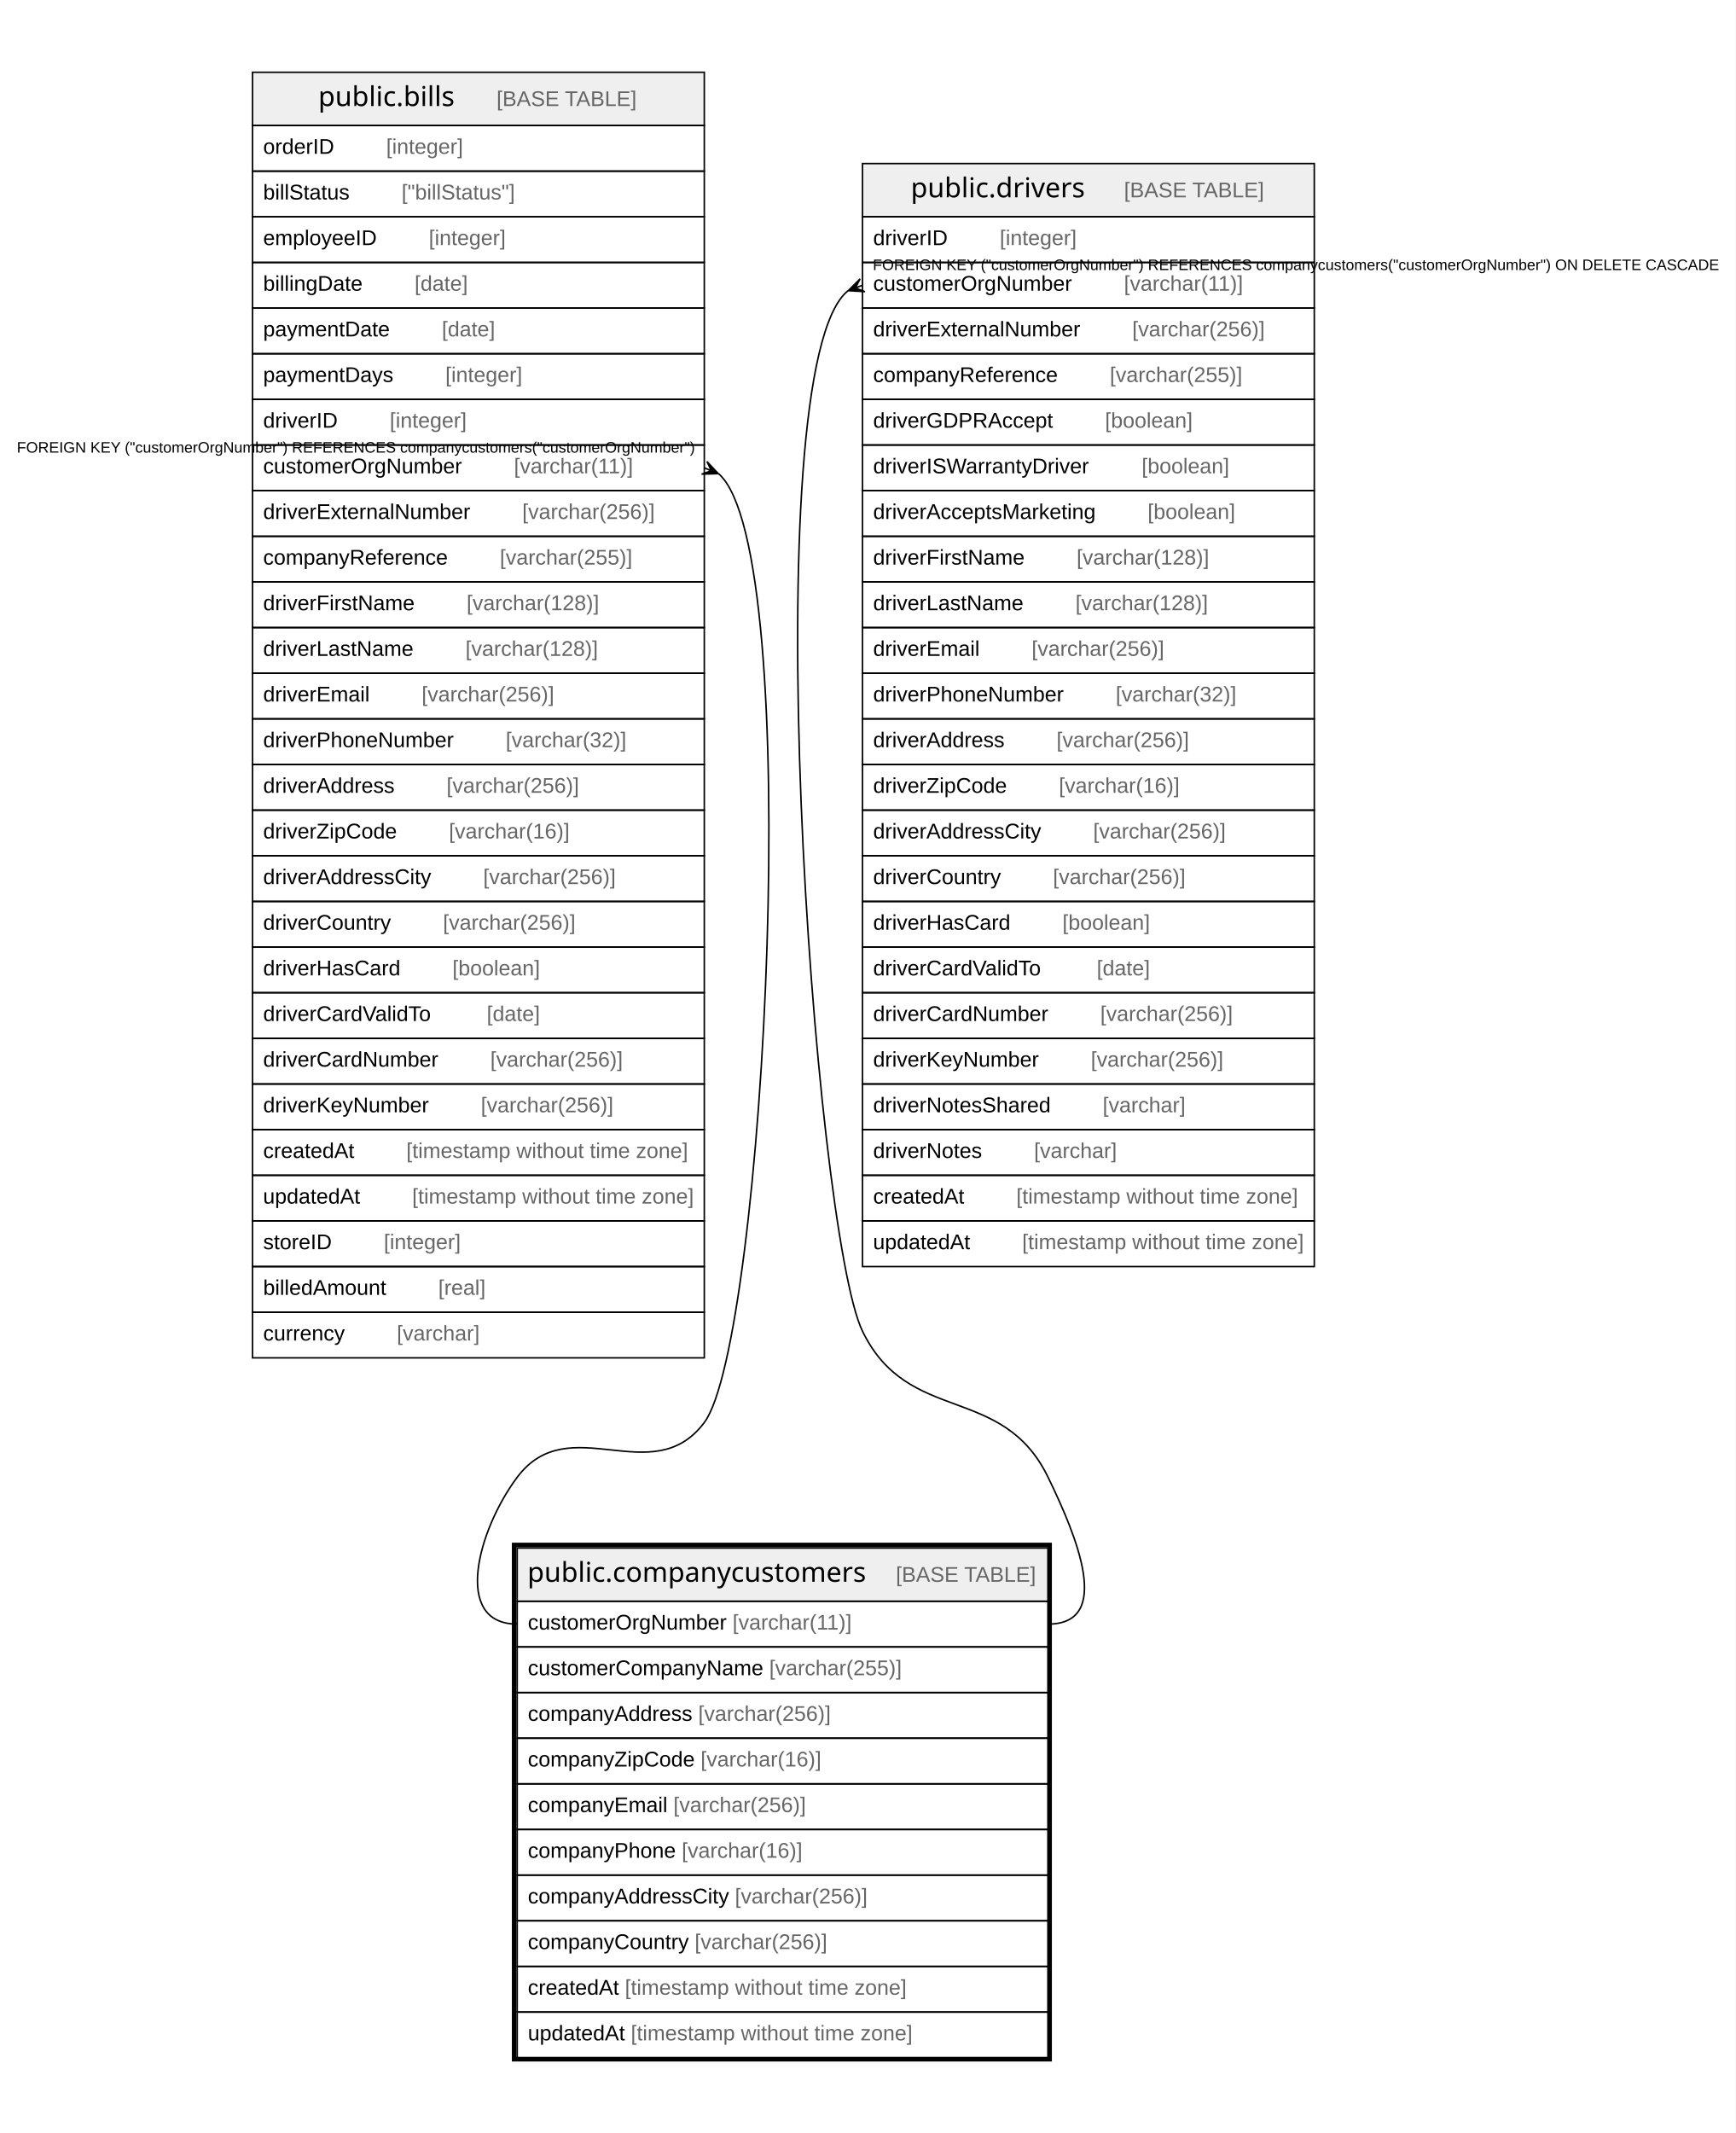
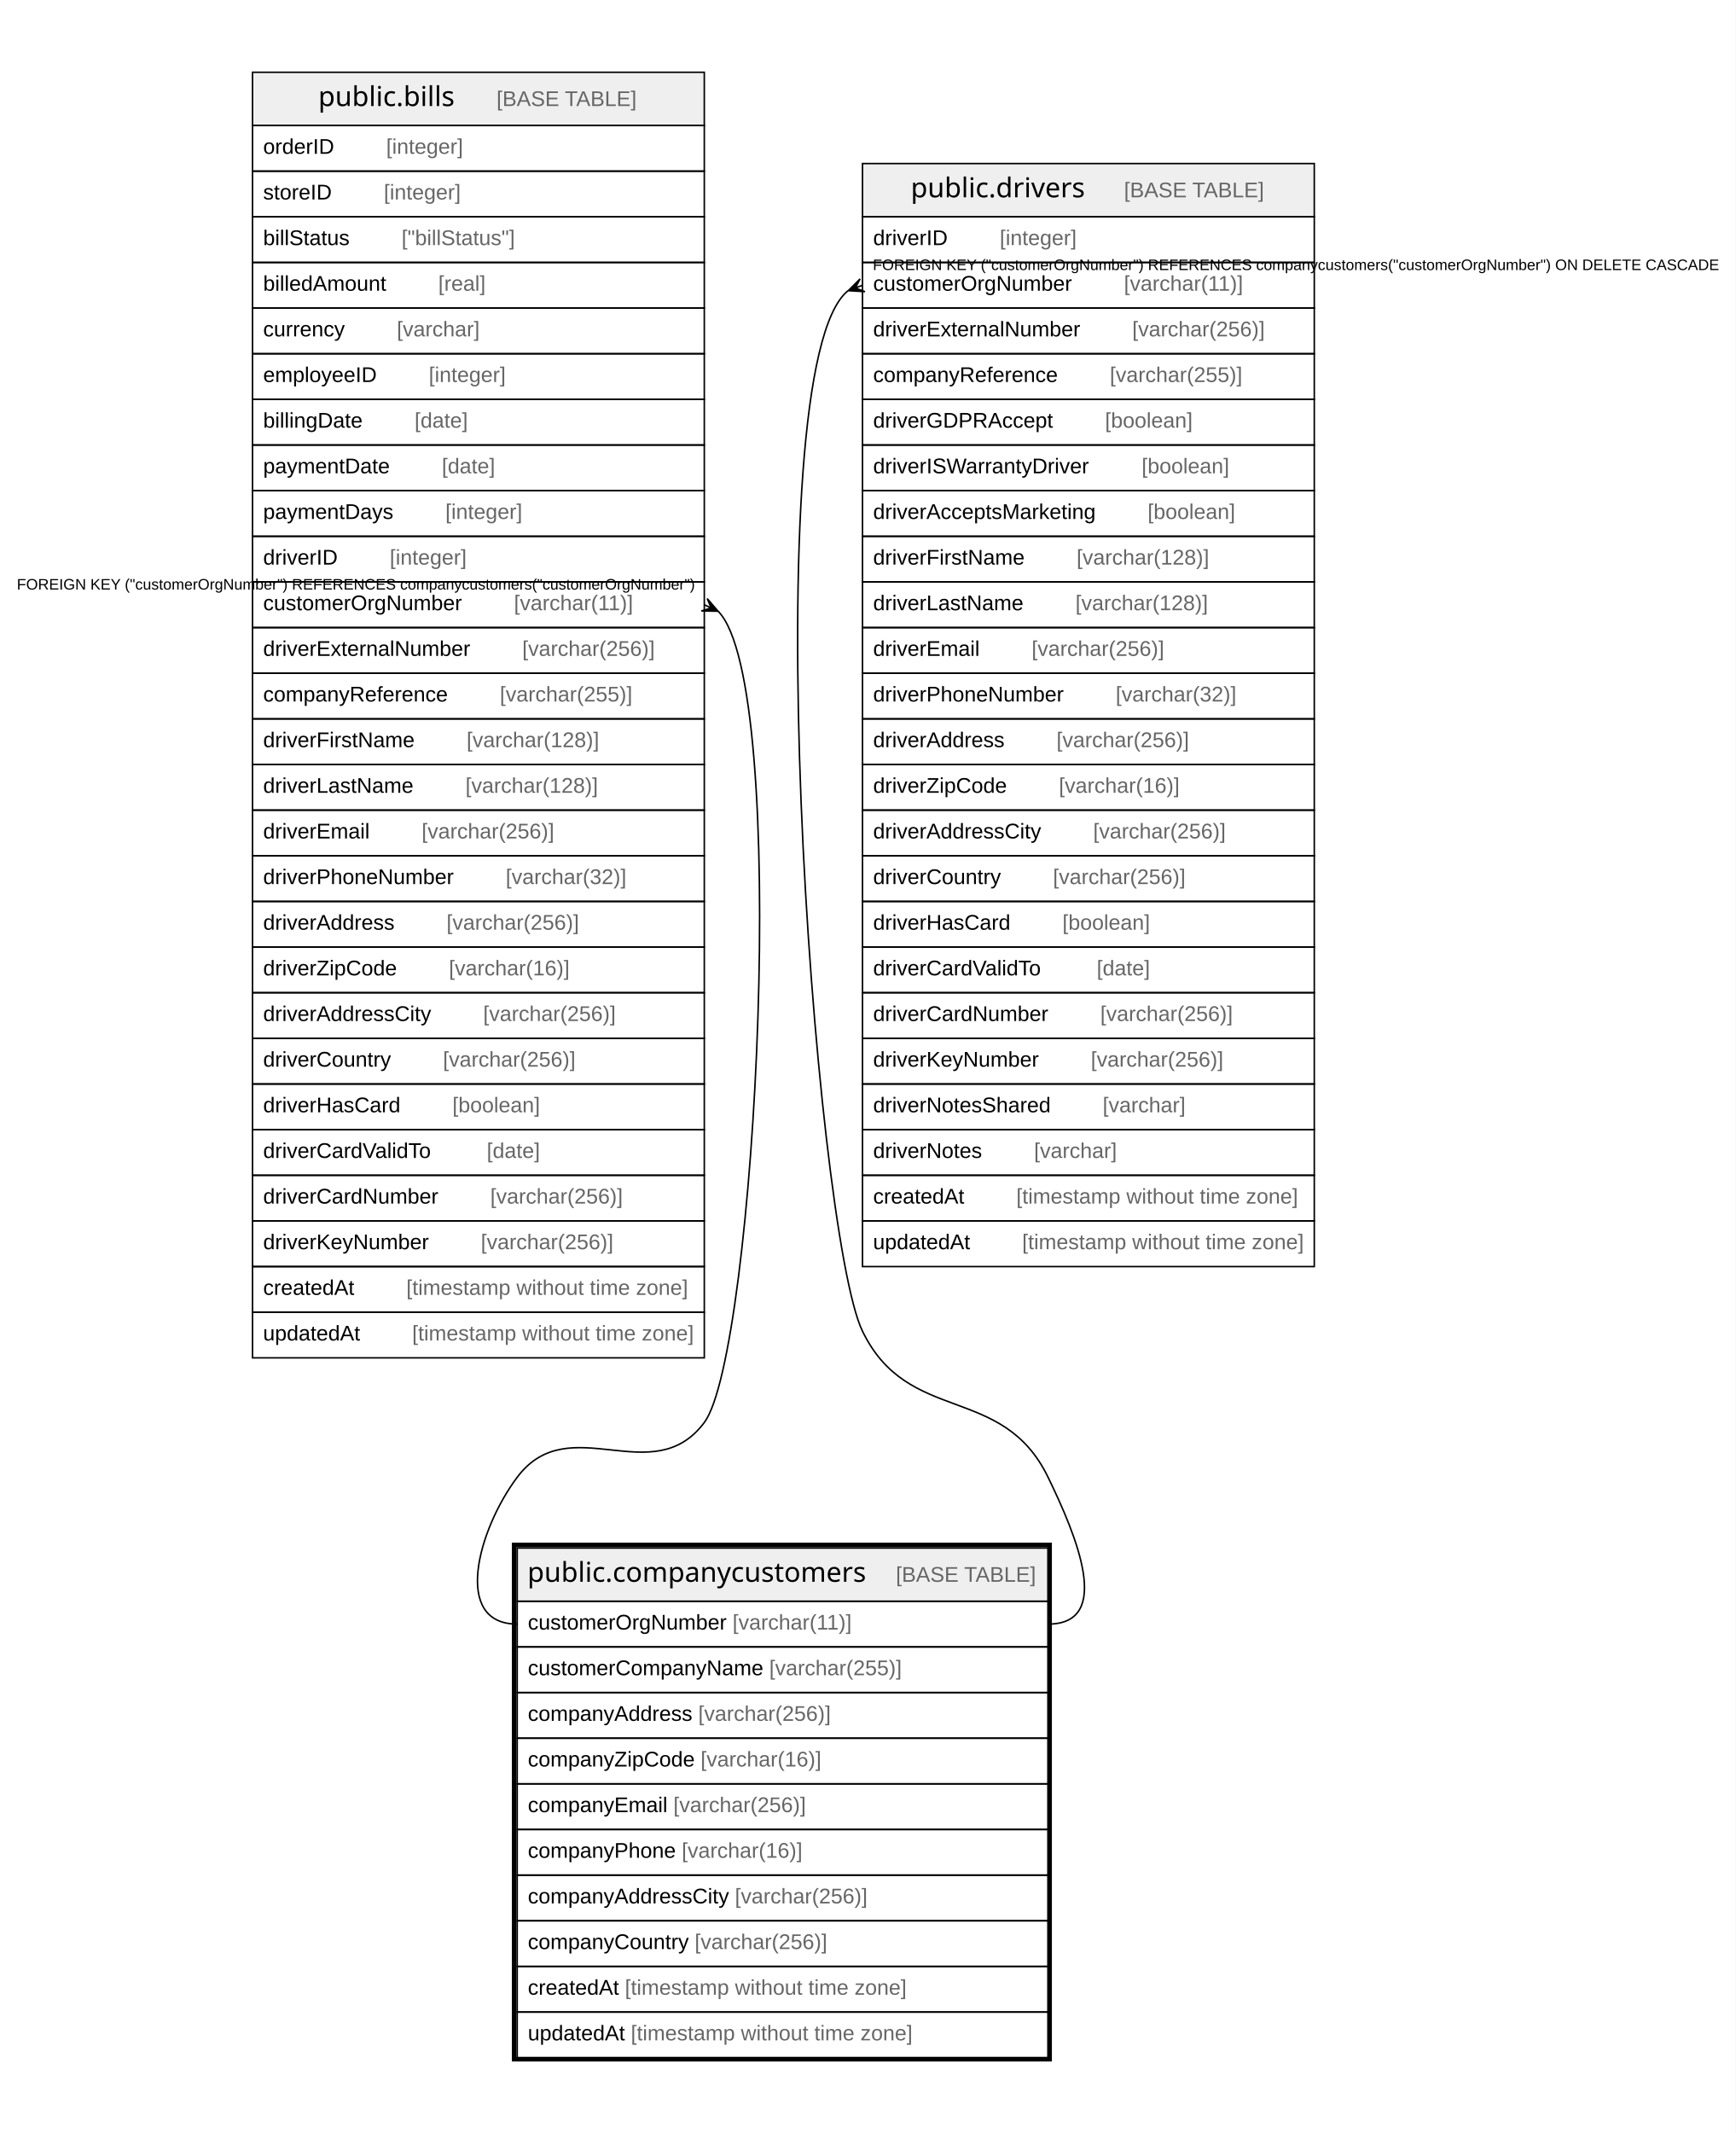
<svg xmlns="http://www.w3.org/2000/svg" width="1141pt" height="1402pt" viewBox="0.00 0.00 1141.00 1402.00">
  <g id="graph0" class="graph" transform="scale(1 1) rotate(0) translate(4 1398)">
    <polygon fill="#ffffff" stroke="transparent" points="-4,4 -4,-1398 1137,-1398 1137,4 -4,4" />
    <g id="node1" class="node">
      <polygon fill="#efefef" stroke="transparent" points="336,-345.5 336,-380.5 685,-380.5 685,-345.5 336,-345.5" />
      <polygon fill="none" stroke="#000000" points="336,-345.5 336,-380.5 685,-380.5 685,-345.5 336,-345.5" />
      <text text-anchor="start" x="342.7" y="-358.3" font-family="Arial Bold" font-size="18.00" fill="#000000">public.companycustomers</text>
      <text text-anchor="start" x="550.732" y="-358.3" font-family="Arial" font-size="14.00" fill="#000000">    </text>
      <text text-anchor="start" x="584.937" y="-358.3" font-family="Arial" font-size="14.00" fill="#666666">[BASE TABLE]</text>
      <polygon fill="none" stroke="#000000" points="336,-315.5 336,-345.5 685,-345.5 685,-315.5 336,-315.5" />
      <text text-anchor="start" x="343" y="-326.9" font-family="Arial" font-size="14.00" fill="#000000">customerOrgNumber </text>
      <text text-anchor="start" x="477.56" y="-326.9" font-family="Arial" font-size="14.00" fill="#666666">[varchar(11)]</text>
      <polygon fill="none" stroke="#000000" points="336,-285.5 336,-315.5 685,-315.5 685,-285.5 336,-285.5" />
      <text text-anchor="start" x="343" y="-296.9" font-family="Arial" font-size="14.00" fill="#000000">customerCompanyName </text>
      <text text-anchor="start" x="501.68" y="-296.9" font-family="Arial" font-size="14.00" fill="#666666">[varchar(255)]</text>
      <polygon fill="none" stroke="#000000" points="336,-255.5 336,-285.5 685,-285.5 685,-255.5 336,-255.5" />
      <text text-anchor="start" x="343" y="-266.9" font-family="Arial" font-size="14.00" fill="#000000">companyAddress </text>
      <text text-anchor="start" x="455.027" y="-266.9" font-family="Arial" font-size="14.00" fill="#666666">[varchar(256)]</text>
      <polygon fill="none" stroke="#000000" points="336,-225.5 336,-255.5 685,-255.5 685,-225.5 336,-225.5" />
      <text text-anchor="start" x="343" y="-236.9" font-family="Arial" font-size="14.00" fill="#000000">companyZipCode </text>
      <text text-anchor="start" x="456.578" y="-236.9" font-family="Arial" font-size="14.00" fill="#666666">[varchar(16)]</text>
      <polygon fill="none" stroke="#000000" points="336,-195.5 336,-225.5 685,-225.5 685,-195.5 336,-195.5" />
      <text text-anchor="start" x="343" y="-206.9" font-family="Arial" font-size="14.00" fill="#000000">companyEmail </text>
      <text text-anchor="start" x="438.675" y="-206.9" font-family="Arial" font-size="14.00" fill="#666666">[varchar(256)]</text>
      <polygon fill="none" stroke="#000000" points="336,-165.5 336,-195.5 685,-195.5 685,-165.5 336,-165.5" />
      <text text-anchor="start" x="343" y="-176.9" font-family="Arial" font-size="14.00" fill="#000000">companyPhone </text>
      <text text-anchor="start" x="444.149" y="-176.9" font-family="Arial" font-size="14.00" fill="#666666">[varchar(16)]</text>
      <polygon fill="none" stroke="#000000" points="336,-135.5 336,-165.5 685,-165.5 685,-135.5 336,-135.5" />
      <text text-anchor="start" x="343" y="-146.9" font-family="Arial" font-size="14.00" fill="#000000">companyAddressCity </text>
      <text text-anchor="start" x="479.13" y="-146.9" font-family="Arial" font-size="14.00" fill="#666666">[varchar(256)]</text>
      <polygon fill="none" stroke="#000000" points="336,-105.5 336,-135.5 685,-135.5 685,-105.5 336,-105.5" />
      <text text-anchor="start" x="343" y="-116.9" font-family="Arial" font-size="14.00" fill="#000000">companyCountry </text>
      <text text-anchor="start" x="452.687" y="-116.9" font-family="Arial" font-size="14.00" fill="#666666">[varchar(256)]</text>
      <polygon fill="none" stroke="#000000" points="336,-75.5 336,-105.5 685,-105.5 685,-75.5 336,-75.5" />
      <text text-anchor="start" x="343" y="-86.9" font-family="Arial" font-size="14.00" fill="#000000">createdAt </text>
      <text text-anchor="start" x="406.799" y="-86.9" font-family="Arial" font-size="14.00" fill="#666666">[timestamp without time zone]</text>
      <polygon fill="none" stroke="#000000" points="336,-45.5 336,-75.5 685,-75.5 685,-45.5 336,-45.5" />
      <text text-anchor="start" x="343" y="-56.9" font-family="Arial" font-size="14.00" fill="#000000">updatedAt </text>
      <text text-anchor="start" x="410.704" y="-56.9" font-family="Arial" font-size="14.00" fill="#666666">[timestamp without time zone]</text>
      <polygon fill="none" stroke="#000000" stroke-width="3" points="334,-44.5 334,-382.5 686,-382.5 686,-44.5 334,-44.5" />
    </g>
    <g id="node2" class="node">
      <polygon fill="#efefef" stroke="transparent" points="162,-1315.5 162,-1350.5 459,-1350.5 459,-1315.5 162,-1315.5" />
      <polygon fill="none" stroke="#000000" points="162,-1315.5 162,-1350.5 459,-1350.5 459,-1315.5 162,-1315.5" />
      <text text-anchor="start" x="205.217" y="-1328.3" font-family="Arial Bold" font-size="18.00" fill="#000000">public.bills</text>
      <text text-anchor="start" x="288.215" y="-1328.3" font-family="Arial" font-size="14.00" fill="#000000">    </text>
      <text text-anchor="start" x="322.42" y="-1328.3" font-family="Arial" font-size="14.00" fill="#666666">[BASE TABLE]</text>
      <polygon fill="none" stroke="#000000" points="162,-1285.5 162,-1315.5 459,-1315.5 459,-1285.5 162,-1285.5" />
      <text text-anchor="start" x="169" y="-1296.9" font-family="Arial" font-size="14.00" fill="#000000">orderID    </text>
      <text text-anchor="start" x="249.871" y="-1296.9" font-family="Arial" font-size="14.00" fill="#666666">[integer]</text>
      <polygon fill="none" stroke="#000000" points="162,-1255.5 162,-1285.5 459,-1285.5 459,-1255.5 162,-1255.5" />
-       <text text-anchor="start" x="169" y="-1266.9" font-family="Arial" font-size="14.00" fill="#000000">billStatus    </text>
-       <text text-anchor="start" x="259.99" y="-1266.9" font-family="Arial" font-size="14.00" fill="#666666">["billStatus"]</text>
+       <text text-anchor="start" x="169" y="-1266.9" font-family="Arial" font-size="14.00" fill="#000000">storeID    </text>
+       <text text-anchor="start" x="248.318" y="-1266.9" font-family="Arial" font-size="14.00" fill="#666666">[integer]</text>
      <polygon fill="none" stroke="#000000" points="162,-1225.5 162,-1255.5 459,-1255.5 459,-1225.5 162,-1225.5" />
-       <text text-anchor="start" x="169" y="-1236.9" font-family="Arial" font-size="14.00" fill="#000000">employeeID    </text>
-       <text text-anchor="start" x="277.882" y="-1236.9" font-family="Arial" font-size="14.00" fill="#666666">[integer]</text>
+       <text text-anchor="start" x="169" y="-1236.9" font-family="Arial" font-size="14.00" fill="#000000">billStatus    </text>
+       <text text-anchor="start" x="259.99" y="-1236.9" font-family="Arial" font-size="14.00" fill="#666666">["billStatus"]</text>
      <polygon fill="none" stroke="#000000" points="162,-1195.5 162,-1225.5 459,-1225.5 459,-1195.5 162,-1195.5" />
-       <text text-anchor="start" x="169" y="-1206.9" font-family="Arial" font-size="14.00" fill="#000000">billingDate    </text>
-       <text text-anchor="start" x="268.541" y="-1206.9" font-family="Arial" font-size="14.00" fill="#666666">[date]</text>
+       <text text-anchor="start" x="169" y="-1206.9" font-family="Arial" font-size="14.00" fill="#000000">billedAmount    </text>
+       <text text-anchor="start" x="284.108" y="-1206.9" font-family="Arial" font-size="14.00" fill="#666666">[real]</text>
      <polygon fill="none" stroke="#000000" points="162,-1165.5 162,-1195.5 459,-1195.5 459,-1165.5 162,-1165.5" />
-       <text text-anchor="start" x="169" y="-1176.9" font-family="Arial" font-size="14.00" fill="#000000">paymentDate    </text>
-       <text text-anchor="start" x="286.449" y="-1176.9" font-family="Arial" font-size="14.00" fill="#666666">[date]</text>
+       <text text-anchor="start" x="169" y="-1176.9" font-family="Arial" font-size="14.00" fill="#000000">currency    </text>
+       <text text-anchor="start" x="256.874" y="-1176.9" font-family="Arial" font-size="14.00" fill="#666666">[varchar]</text>
      <polygon fill="none" stroke="#000000" points="162,-1135.5 162,-1165.5 459,-1165.5 459,-1135.5 162,-1135.5" />
-       <text text-anchor="start" x="169" y="-1146.9" font-family="Arial" font-size="14.00" fill="#000000">paymentDays    </text>
-       <text text-anchor="start" x="288.776" y="-1146.9" font-family="Arial" font-size="14.00" fill="#666666">[integer]</text>
+       <text text-anchor="start" x="169" y="-1146.9" font-family="Arial" font-size="14.00" fill="#000000">employeeID    </text>
+       <text text-anchor="start" x="277.882" y="-1146.9" font-family="Arial" font-size="14.00" fill="#666666">[integer]</text>
      <polygon fill="none" stroke="#000000" points="162,-1105.5 162,-1135.5 459,-1135.5 459,-1105.5 162,-1105.5" />
-       <text text-anchor="start" x="169" y="-1116.9" font-family="Arial" font-size="14.00" fill="#000000">driverID    </text>
-       <text text-anchor="start" x="252.195" y="-1116.9" font-family="Arial" font-size="14.00" fill="#666666">[integer]</text>
+       <text text-anchor="start" x="169" y="-1116.9" font-family="Arial" font-size="14.00" fill="#000000">billingDate    </text>
+       <text text-anchor="start" x="268.541" y="-1116.9" font-family="Arial" font-size="14.00" fill="#666666">[date]</text>
      <polygon fill="none" stroke="#000000" points="162,-1075.5 162,-1105.5 459,-1105.5 459,-1075.5 162,-1075.5" />
-       <text text-anchor="start" x="169" y="-1086.9" font-family="Arial" font-size="14.00" fill="#000000">customerOrgNumber    </text>
-       <text text-anchor="start" x="333.874" y="-1086.9" font-family="Arial" font-size="14.00" fill="#666666">[varchar(11)]</text>
+       <text text-anchor="start" x="169" y="-1086.9" font-family="Arial" font-size="14.00" fill="#000000">paymentDate    </text>
+       <text text-anchor="start" x="286.449" y="-1086.9" font-family="Arial" font-size="14.00" fill="#666666">[date]</text>
      <polygon fill="none" stroke="#000000" points="162,-1045.5 162,-1075.5 459,-1075.5 459,-1045.5 162,-1045.5" />
-       <text text-anchor="start" x="169" y="-1056.9" font-family="Arial" font-size="14.00" fill="#000000">driverExternalNumber    </text>
-       <text text-anchor="start" x="339.316" y="-1056.9" font-family="Arial" font-size="14.00" fill="#666666">[varchar(256)]</text>
+       <text text-anchor="start" x="169" y="-1056.9" font-family="Arial" font-size="14.00" fill="#000000">paymentDays    </text>
+       <text text-anchor="start" x="288.776" y="-1056.9" font-family="Arial" font-size="14.00" fill="#666666">[integer]</text>
      <polygon fill="none" stroke="#000000" points="162,-1015.5 162,-1045.5 459,-1045.5 459,-1015.5 162,-1015.5" />
-       <text text-anchor="start" x="169" y="-1026.9" font-family="Arial" font-size="14.00" fill="#000000">companyReference    </text>
-       <text text-anchor="start" x="324.567" y="-1026.9" font-family="Arial" font-size="14.00" fill="#666666">[varchar(255)]</text>
+       <text text-anchor="start" x="169" y="-1026.9" font-family="Arial" font-size="14.00" fill="#000000">driverID    </text>
+       <text text-anchor="start" x="252.195" y="-1026.9" font-family="Arial" font-size="14.00" fill="#666666">[integer]</text>
      <polygon fill="none" stroke="#000000" points="162,-985.5 162,-1015.5 459,-1015.5 459,-985.5 162,-985.5" />
-       <text text-anchor="start" x="169" y="-996.9" font-family="Arial" font-size="14.00" fill="#000000">driverFirstName    </text>
-       <text text-anchor="start" x="302.741" y="-996.9" font-family="Arial" font-size="14.00" fill="#666666">[varchar(128)]</text>
+       <text text-anchor="start" x="169" y="-996.9" font-family="Arial" font-size="14.00" fill="#000000">customerOrgNumber    </text>
+       <text text-anchor="start" x="333.874" y="-996.9" font-family="Arial" font-size="14.00" fill="#666666">[varchar(11)]</text>
      <polygon fill="none" stroke="#000000" points="162,-955.5 162,-985.5 459,-985.5 459,-955.5 162,-955.5" />
-       <text text-anchor="start" x="169" y="-966.9" font-family="Arial" font-size="14.00" fill="#000000">driverLastName    </text>
-       <text text-anchor="start" x="301.986" y="-966.9" font-family="Arial" font-size="14.00" fill="#666666">[varchar(128)]</text>
+       <text text-anchor="start" x="169" y="-966.9" font-family="Arial" font-size="14.00" fill="#000000">driverExternalNumber    </text>
+       <text text-anchor="start" x="339.316" y="-966.9" font-family="Arial" font-size="14.00" fill="#666666">[varchar(256)]</text>
      <polygon fill="none" stroke="#000000" points="162,-925.5 162,-955.5 459,-955.5 459,-925.5 162,-925.5" />
-       <text text-anchor="start" x="169" y="-936.9" font-family="Arial" font-size="14.00" fill="#000000">driverEmail    </text>
-       <text text-anchor="start" x="273.191" y="-936.9" font-family="Arial" font-size="14.00" fill="#666666">[varchar(256)]</text>
+       <text text-anchor="start" x="169" y="-936.9" font-family="Arial" font-size="14.00" fill="#000000">companyReference    </text>
+       <text text-anchor="start" x="324.567" y="-936.9" font-family="Arial" font-size="14.00" fill="#666666">[varchar(255)]</text>
      <polygon fill="none" stroke="#000000" points="162,-895.5 162,-925.5 459,-925.5 459,-895.5 162,-895.5" />
-       <text text-anchor="start" x="169" y="-906.9" font-family="Arial" font-size="14.00" fill="#000000">driverPhoneNumber    </text>
-       <text text-anchor="start" x="328.44" y="-906.9" font-family="Arial" font-size="14.00" fill="#666666">[varchar(32)]</text>
+       <text text-anchor="start" x="169" y="-906.9" font-family="Arial" font-size="14.00" fill="#000000">driverFirstName    </text>
+       <text text-anchor="start" x="302.741" y="-906.9" font-family="Arial" font-size="14.00" fill="#666666">[varchar(128)]</text>
      <polygon fill="none" stroke="#000000" points="162,-865.5 162,-895.5 459,-895.5 459,-865.5 162,-865.5" />
-       <text text-anchor="start" x="169" y="-876.9" font-family="Arial" font-size="14.00" fill="#000000">driverAddress    </text>
-       <text text-anchor="start" x="289.543" y="-876.9" font-family="Arial" font-size="14.00" fill="#666666">[varchar(256)]</text>
+       <text text-anchor="start" x="169" y="-876.9" font-family="Arial" font-size="14.00" fill="#000000">driverLastName    </text>
+       <text text-anchor="start" x="301.986" y="-876.9" font-family="Arial" font-size="14.00" fill="#666666">[varchar(128)]</text>
      <polygon fill="none" stroke="#000000" points="162,-835.5 162,-865.5 459,-865.5 459,-835.5 162,-835.5" />
-       <text text-anchor="start" x="169" y="-846.9" font-family="Arial" font-size="14.00" fill="#000000">driverZipCode    </text>
-       <text text-anchor="start" x="291.094" y="-846.9" font-family="Arial" font-size="14.00" fill="#666666">[varchar(16)]</text>
+       <text text-anchor="start" x="169" y="-846.9" font-family="Arial" font-size="14.00" fill="#000000">driverEmail    </text>
+       <text text-anchor="start" x="273.191" y="-846.9" font-family="Arial" font-size="14.00" fill="#666666">[varchar(256)]</text>
      <polygon fill="none" stroke="#000000" points="162,-805.5 162,-835.5 459,-835.5 459,-805.5 162,-805.5" />
-       <text text-anchor="start" x="169" y="-816.9" font-family="Arial" font-size="14.00" fill="#000000">driverAddressCity    </text>
-       <text text-anchor="start" x="313.647" y="-816.9" font-family="Arial" font-size="14.00" fill="#666666">[varchar(256)]</text>
+       <text text-anchor="start" x="169" y="-816.9" font-family="Arial" font-size="14.00" fill="#000000">driverPhoneNumber    </text>
+       <text text-anchor="start" x="328.44" y="-816.9" font-family="Arial" font-size="14.00" fill="#666666">[varchar(32)]</text>
      <polygon fill="none" stroke="#000000" points="162,-775.5 162,-805.5 459,-805.5 459,-775.5 162,-775.5" />
-       <text text-anchor="start" x="169" y="-786.9" font-family="Arial" font-size="14.00" fill="#000000">driverCountry    </text>
-       <text text-anchor="start" x="287.203" y="-786.9" font-family="Arial" font-size="14.00" fill="#666666">[varchar(256)]</text>
+       <text text-anchor="start" x="169" y="-786.9" font-family="Arial" font-size="14.00" fill="#000000">driverAddress    </text>
+       <text text-anchor="start" x="289.543" y="-786.9" font-family="Arial" font-size="14.00" fill="#666666">[varchar(256)]</text>
      <polygon fill="none" stroke="#000000" points="162,-745.5 162,-775.5 459,-775.5 459,-745.5 162,-745.5" />
-       <text text-anchor="start" x="169" y="-756.9" font-family="Arial" font-size="14.00" fill="#000000">driverHasCard    </text>
-       <text text-anchor="start" x="293.419" y="-756.9" font-family="Arial" font-size="14.00" fill="#666666">[boolean]</text>
+       <text text-anchor="start" x="169" y="-756.9" font-family="Arial" font-size="14.00" fill="#000000">driverZipCode    </text>
+       <text text-anchor="start" x="291.094" y="-756.9" font-family="Arial" font-size="14.00" fill="#666666">[varchar(16)]</text>
      <polygon fill="none" stroke="#000000" points="162,-715.5 162,-745.5 459,-745.5 459,-715.5 162,-715.5" />
-       <text text-anchor="start" x="169" y="-726.9" font-family="Arial" font-size="14.00" fill="#000000">driverCardValidTo    </text>
-       <text text-anchor="start" x="315.98" y="-726.9" font-family="Arial" font-size="14.00" fill="#666666">[date]</text>
+       <text text-anchor="start" x="169" y="-726.9" font-family="Arial" font-size="14.00" fill="#000000">driverAddressCity    </text>
+       <text text-anchor="start" x="313.647" y="-726.9" font-family="Arial" font-size="14.00" fill="#666666">[varchar(256)]</text>
      <polygon fill="none" stroke="#000000" points="162,-685.5 162,-715.5 459,-715.5 459,-685.5 162,-685.5" />
-       <text text-anchor="start" x="169" y="-696.9" font-family="Arial" font-size="14.00" fill="#000000">driverCardNumber    </text>
-       <text text-anchor="start" x="318.306" y="-696.9" font-family="Arial" font-size="14.00" fill="#666666">[varchar(256)]</text>
+       <text text-anchor="start" x="169" y="-696.9" font-family="Arial" font-size="14.00" fill="#000000">driverCountry    </text>
+       <text text-anchor="start" x="287.203" y="-696.9" font-family="Arial" font-size="14.00" fill="#666666">[varchar(256)]</text>
      <polygon fill="none" stroke="#000000" points="162,-655.5 162,-685.5 459,-685.5 459,-655.5 162,-655.5" />
-       <text text-anchor="start" x="169" y="-666.9" font-family="Arial" font-size="14.00" fill="#000000">driverKeyNumber    </text>
-       <text text-anchor="start" x="312.093" y="-666.9" font-family="Arial" font-size="14.00" fill="#666666">[varchar(256)]</text>
+       <text text-anchor="start" x="169" y="-666.9" font-family="Arial" font-size="14.00" fill="#000000">driverHasCard    </text>
+       <text text-anchor="start" x="293.419" y="-666.9" font-family="Arial" font-size="14.00" fill="#666666">[boolean]</text>
      <polygon fill="none" stroke="#000000" points="162,-625.5 162,-655.5 459,-655.5 459,-625.5 162,-625.5" />
-       <text text-anchor="start" x="169" y="-636.9" font-family="Arial" font-size="14.00" fill="#000000">createdAt    </text>
-       <text text-anchor="start" x="263.114" y="-636.9" font-family="Arial" font-size="14.00" fill="#666666">[timestamp without time zone]</text>
+       <text text-anchor="start" x="169" y="-636.9" font-family="Arial" font-size="14.00" fill="#000000">driverCardValidTo    </text>
+       <text text-anchor="start" x="315.98" y="-636.9" font-family="Arial" font-size="14.00" fill="#666666">[date]</text>
      <polygon fill="none" stroke="#000000" points="162,-595.5 162,-625.5 459,-625.5 459,-595.5 162,-595.5" />
-       <text text-anchor="start" x="168.921" y="-606.9" font-family="Arial" font-size="14.00" fill="#000000">updatedAt    </text>
-       <text text-anchor="start" x="266.939" y="-606.9" font-family="Arial" font-size="14.00" fill="#666666">[timestamp without time zone]</text>
+       <text text-anchor="start" x="169" y="-606.9" font-family="Arial" font-size="14.00" fill="#000000">driverCardNumber    </text>
+       <text text-anchor="start" x="318.306" y="-606.9" font-family="Arial" font-size="14.00" fill="#666666">[varchar(256)]</text>
      <polygon fill="none" stroke="#000000" points="162,-565.5 162,-595.5 459,-595.5 459,-565.5 162,-565.5" />
-       <text text-anchor="start" x="169" y="-576.9" font-family="Arial" font-size="14.00" fill="#000000">storeID    </text>
-       <text text-anchor="start" x="248.318" y="-576.9" font-family="Arial" font-size="14.00" fill="#666666">[integer]</text>
+       <text text-anchor="start" x="169" y="-576.9" font-family="Arial" font-size="14.00" fill="#000000">driverKeyNumber    </text>
+       <text text-anchor="start" x="312.093" y="-576.9" font-family="Arial" font-size="14.00" fill="#666666">[varchar(256)]</text>
      <polygon fill="none" stroke="#000000" points="162,-535.5 162,-565.5 459,-565.5 459,-535.5 162,-535.5" />
-       <text text-anchor="start" x="169" y="-546.9" font-family="Arial" font-size="14.00" fill="#000000">billedAmount    </text>
-       <text text-anchor="start" x="284.108" y="-546.9" font-family="Arial" font-size="14.00" fill="#666666">[real]</text>
+       <text text-anchor="start" x="169" y="-546.9" font-family="Arial" font-size="14.00" fill="#000000">createdAt    </text>
+       <text text-anchor="start" x="263.114" y="-546.9" font-family="Arial" font-size="14.00" fill="#666666">[timestamp without time zone]</text>
      <polygon fill="none" stroke="#000000" points="162,-505.5 162,-535.5 459,-535.5 459,-505.5 162,-505.5" />
-       <text text-anchor="start" x="169" y="-516.9" font-family="Arial" font-size="14.00" fill="#000000">currency    </text>
-       <text text-anchor="start" x="256.874" y="-516.9" font-family="Arial" font-size="14.00" fill="#666666">[varchar]</text>
+       <text text-anchor="start" x="168.921" y="-516.9" font-family="Arial" font-size="14.00" fill="#000000">updatedAt    </text>
+       <text text-anchor="start" x="266.939" y="-516.9" font-family="Arial" font-size="14.00" fill="#666666">[timestamp without time zone]</text>
    </g>
    <g id="edge1" class="edge">
-       <path fill="none" stroke="#000000" d="M468.525,-1086.537C525.963,-1035.9 498.766,-516.073 459,-463 424.845,-417.416 370.155,-472.584 336,-427 310.283,-392.677 293.111,-330.5 336,-330.5" />
-       <polygon fill="#000000" stroke="#000000" points="468.233,-1086.659 457.272,-1086.345 463.616,-1088.579 459,-1090.5 459,-1090.5 459,-1090.5 463.616,-1088.579 460.728,-1094.655 468.233,-1086.659 468.233,-1086.659" />
-       <text text-anchor="start" x="7.066" y="-1100.5" font-family="Arial" font-size="10.00" fill="#000000">FOREIGN KEY ("customerOrgNumber") REFERENCES companycustomers("customerOrgNumber")</text>
+       <path fill="none" stroke="#000000" d="M468.06,-996.259C516.071,-948.26 492.853,-508.181 459,-463 424.845,-417.416 370.155,-472.584 336,-427 310.283,-392.677 293.111,-330.5 336,-330.5" />
+       <polygon fill="#000000" stroke="#000000" points="468.057,-996.26 457.092,-996.424 463.528,-998.38 459,-1000.5 459,-1000.5 459,-1000.5 463.528,-998.38 460.908,-1004.576 468.057,-996.26 468.057,-996.26" />
+       <text text-anchor="start" x="7.066" y="-1010.5" font-family="Arial" font-size="10.00" fill="#000000">FOREIGN KEY ("customerOrgNumber") REFERENCES companycustomers("customerOrgNumber")</text>
    </g>
    <g id="node3" class="node">
      <polygon fill="#efefef" stroke="transparent" points="563,-1255.5 563,-1290.5 860,-1290.5 860,-1255.5 563,-1255.5" />
      <polygon fill="none" stroke="#000000" points="563,-1255.5 563,-1290.5 860,-1290.5 860,-1255.5 563,-1255.5" />
      <text text-anchor="start" x="594.716" y="-1268.3" font-family="Arial Bold" font-size="18.00" fill="#000000">public.drivers</text>
      <text text-anchor="start" x="700.716" y="-1268.3" font-family="Arial" font-size="14.00" fill="#000000">    </text>
      <text text-anchor="start" x="734.921" y="-1268.3" font-family="Arial" font-size="14.00" fill="#666666">[BASE TABLE]</text>
      <polygon fill="none" stroke="#000000" points="563,-1225.5 563,-1255.5 860,-1255.5 860,-1225.5 563,-1225.5" />
      <text text-anchor="start" x="570" y="-1236.9" font-family="Arial" font-size="14.00" fill="#000000">driverID    </text>
      <text text-anchor="start" x="653.195" y="-1236.9" font-family="Arial" font-size="14.00" fill="#666666">[integer]</text>
      <polygon fill="none" stroke="#000000" points="563,-1195.5 563,-1225.5 860,-1225.5 860,-1195.5 563,-1195.5" />
      <text text-anchor="start" x="570" y="-1206.9" font-family="Arial" font-size="14.00" fill="#000000">customerOrgNumber    </text>
      <text text-anchor="start" x="734.874" y="-1206.9" font-family="Arial" font-size="14.00" fill="#666666">[varchar(11)]</text>
      <polygon fill="none" stroke="#000000" points="563,-1165.5 563,-1195.5 860,-1195.5 860,-1165.5 563,-1165.5" />
      <text text-anchor="start" x="570" y="-1176.9" font-family="Arial" font-size="14.00" fill="#000000">driverExternalNumber    </text>
      <text text-anchor="start" x="740.316" y="-1176.9" font-family="Arial" font-size="14.00" fill="#666666">[varchar(256)]</text>
      <polygon fill="none" stroke="#000000" points="563,-1135.5 563,-1165.5 860,-1165.5 860,-1135.5 563,-1135.5" />
      <text text-anchor="start" x="570" y="-1146.9" font-family="Arial" font-size="14.00" fill="#000000">companyReference    </text>
      <text text-anchor="start" x="725.567" y="-1146.9" font-family="Arial" font-size="14.00" fill="#666666">[varchar(255)]</text>
      <polygon fill="none" stroke="#000000" points="563,-1105.5 563,-1135.5 860,-1135.5 860,-1105.5 563,-1105.5" />
      <text text-anchor="start" x="570" y="-1116.9" font-family="Arial" font-size="14.00" fill="#000000">driverGDPRAccept    </text>
      <text text-anchor="start" x="722.431" y="-1116.9" font-family="Arial" font-size="14.00" fill="#666666">[boolean]</text>
      <polygon fill="none" stroke="#000000" points="563,-1075.5 563,-1105.5 860,-1105.5 860,-1075.5 563,-1075.5" />
      <text text-anchor="start" x="570" y="-1086.9" font-family="Arial" font-size="14.00" fill="#000000">driverISWarrantyDriver    </text>
      <text text-anchor="start" x="746.516" y="-1086.9" font-family="Arial" font-size="14.00" fill="#666666">[boolean]</text>
      <polygon fill="none" stroke="#000000" points="563,-1045.5 563,-1075.5 860,-1075.5 860,-1045.5 563,-1045.5" />
      <text text-anchor="start" x="570" y="-1056.9" font-family="Arial" font-size="14.00" fill="#000000">driverAcceptsMarketing    </text>
      <text text-anchor="start" x="750.439" y="-1056.9" font-family="Arial" font-size="14.00" fill="#666666">[boolean]</text>
      <polygon fill="none" stroke="#000000" points="563,-1015.5 563,-1045.5 860,-1045.5 860,-1015.5 563,-1015.5" />
      <text text-anchor="start" x="570" y="-1026.9" font-family="Arial" font-size="14.00" fill="#000000">driverFirstName    </text>
      <text text-anchor="start" x="703.741" y="-1026.9" font-family="Arial" font-size="14.00" fill="#666666">[varchar(128)]</text>
      <polygon fill="none" stroke="#000000" points="563,-985.5 563,-1015.5 860,-1015.5 860,-985.5 563,-985.5" />
      <text text-anchor="start" x="570" y="-996.9" font-family="Arial" font-size="14.00" fill="#000000">driverLastName    </text>
      <text text-anchor="start" x="702.986" y="-996.9" font-family="Arial" font-size="14.00" fill="#666666">[varchar(128)]</text>
      <polygon fill="none" stroke="#000000" points="563,-955.5 563,-985.5 860,-985.5 860,-955.5 563,-955.5" />
      <text text-anchor="start" x="570" y="-966.9" font-family="Arial" font-size="14.00" fill="#000000">driverEmail    </text>
      <text text-anchor="start" x="674.191" y="-966.9" font-family="Arial" font-size="14.00" fill="#666666">[varchar(256)]</text>
      <polygon fill="none" stroke="#000000" points="563,-925.5 563,-955.5 860,-955.5 860,-925.5 563,-925.5" />
      <text text-anchor="start" x="570" y="-936.9" font-family="Arial" font-size="14.00" fill="#000000">driverPhoneNumber    </text>
      <text text-anchor="start" x="729.44" y="-936.9" font-family="Arial" font-size="14.00" fill="#666666">[varchar(32)]</text>
      <polygon fill="none" stroke="#000000" points="563,-895.5 563,-925.5 860,-925.5 860,-895.5 563,-895.5" />
      <text text-anchor="start" x="570" y="-906.9" font-family="Arial" font-size="14.00" fill="#000000">driverAddress    </text>
      <text text-anchor="start" x="690.543" y="-906.9" font-family="Arial" font-size="14.00" fill="#666666">[varchar(256)]</text>
      <polygon fill="none" stroke="#000000" points="563,-865.5 563,-895.5 860,-895.5 860,-865.5 563,-865.5" />
      <text text-anchor="start" x="570" y="-876.9" font-family="Arial" font-size="14.00" fill="#000000">driverZipCode    </text>
      <text text-anchor="start" x="692.094" y="-876.9" font-family="Arial" font-size="14.00" fill="#666666">[varchar(16)]</text>
      <polygon fill="none" stroke="#000000" points="563,-835.5 563,-865.5 860,-865.5 860,-835.5 563,-835.5" />
      <text text-anchor="start" x="570" y="-846.9" font-family="Arial" font-size="14.00" fill="#000000">driverAddressCity    </text>
      <text text-anchor="start" x="714.647" y="-846.9" font-family="Arial" font-size="14.00" fill="#666666">[varchar(256)]</text>
      <polygon fill="none" stroke="#000000" points="563,-805.5 563,-835.5 860,-835.5 860,-805.5 563,-805.5" />
      <text text-anchor="start" x="570" y="-816.9" font-family="Arial" font-size="14.00" fill="#000000">driverCountry    </text>
      <text text-anchor="start" x="688.203" y="-816.9" font-family="Arial" font-size="14.00" fill="#666666">[varchar(256)]</text>
      <polygon fill="none" stroke="#000000" points="563,-775.5 563,-805.5 860,-805.5 860,-775.5 563,-775.5" />
      <text text-anchor="start" x="570" y="-786.9" font-family="Arial" font-size="14.00" fill="#000000">driverHasCard    </text>
      <text text-anchor="start" x="694.419" y="-786.9" font-family="Arial" font-size="14.00" fill="#666666">[boolean]</text>
      <polygon fill="none" stroke="#000000" points="563,-745.5 563,-775.5 860,-775.5 860,-745.5 563,-745.5" />
      <text text-anchor="start" x="570" y="-756.9" font-family="Arial" font-size="14.00" fill="#000000">driverCardValidTo    </text>
      <text text-anchor="start" x="716.98" y="-756.9" font-family="Arial" font-size="14.00" fill="#666666">[date]</text>
      <polygon fill="none" stroke="#000000" points="563,-715.5 563,-745.5 860,-745.5 860,-715.5 563,-715.5" />
      <text text-anchor="start" x="570" y="-726.9" font-family="Arial" font-size="14.00" fill="#000000">driverCardNumber    </text>
      <text text-anchor="start" x="719.306" y="-726.9" font-family="Arial" font-size="14.00" fill="#666666">[varchar(256)]</text>
      <polygon fill="none" stroke="#000000" points="563,-685.5 563,-715.5 860,-715.5 860,-685.5 563,-685.5" />
      <text text-anchor="start" x="570" y="-696.9" font-family="Arial" font-size="14.00" fill="#000000">driverKeyNumber    </text>
      <text text-anchor="start" x="713.093" y="-696.9" font-family="Arial" font-size="14.00" fill="#666666">[varchar(256)]</text>
      <polygon fill="none" stroke="#000000" points="563,-655.5 563,-685.5 860,-685.5 860,-655.5 563,-655.5" />
      <text text-anchor="start" x="570" y="-666.9" font-family="Arial" font-size="14.00" fill="#000000">driverNotesShared    </text>
      <text text-anchor="start" x="720.888" y="-666.9" font-family="Arial" font-size="14.00" fill="#666666">[varchar]</text>
      <polygon fill="none" stroke="#000000" points="563,-625.5 563,-655.5 860,-655.5 860,-625.5 563,-625.5" />
      <text text-anchor="start" x="570" y="-636.9" font-family="Arial" font-size="14.00" fill="#000000">driverNotes    </text>
      <text text-anchor="start" x="675.76" y="-636.9" font-family="Arial" font-size="14.00" fill="#666666">[varchar]</text>
      <polygon fill="none" stroke="#000000" points="563,-595.5 563,-625.5 860,-625.5 860,-595.5 563,-595.5" />
      <text text-anchor="start" x="570" y="-606.9" font-family="Arial" font-size="14.00" fill="#000000">createdAt    </text>
      <text text-anchor="start" x="664.114" y="-606.9" font-family="Arial" font-size="14.00" fill="#666666">[timestamp without time zone]</text>
      <polygon fill="none" stroke="#000000" points="563,-565.5 563,-595.5 860,-595.5 860,-565.5 563,-565.5" />
      <text text-anchor="start" x="569.921" y="-576.9" font-family="Arial" font-size="14.00" fill="#000000">updatedAt    </text>
      <text text-anchor="start" x="667.939" y="-576.9" font-family="Arial" font-size="14.00" fill="#666666">[timestamp without time zone]</text>
    </g>
    <g id="edge2" class="edge">
      <path fill="none" stroke="#000000" d="M553.417,-1206.86C490.457,-1156.016 531.131,-588.629 563,-523 593.138,-460.934 654.862,-489.066 685,-427 703.734,-388.419 727.889,-330.5 685,-330.5" />
      <polygon fill="#000000" stroke="#000000" points="553.652,-1206.949 561.402,-1214.707 558.326,-1208.725 563,-1210.5 563,-1210.5 563,-1210.5 558.326,-1208.725 564.598,-1206.293 553.652,-1206.949 553.652,-1206.949" />
      <text text-anchor="start" x="569.785" y="-1220.5" font-family="Arial" font-size="10.00" fill="#000000">FOREIGN KEY ("customerOrgNumber") REFERENCES companycustomers("customerOrgNumber") ON DELETE CASCADE</text>
    </g>
  </g>
</svg>
